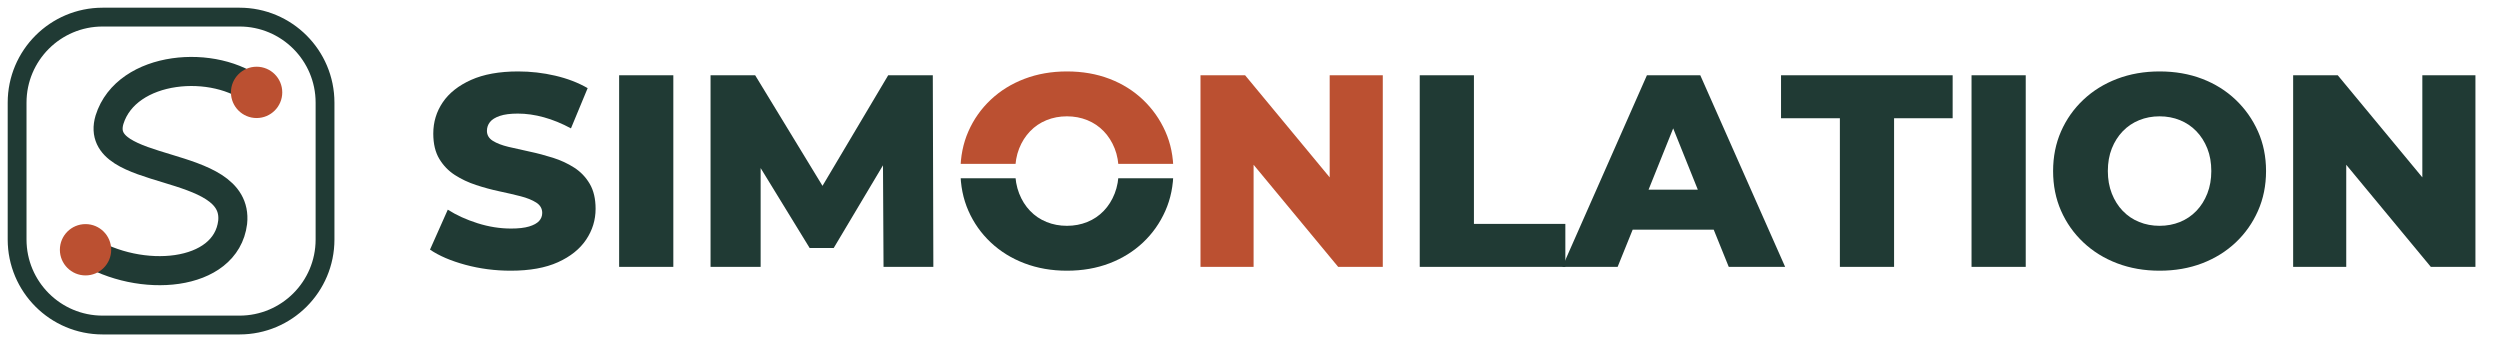
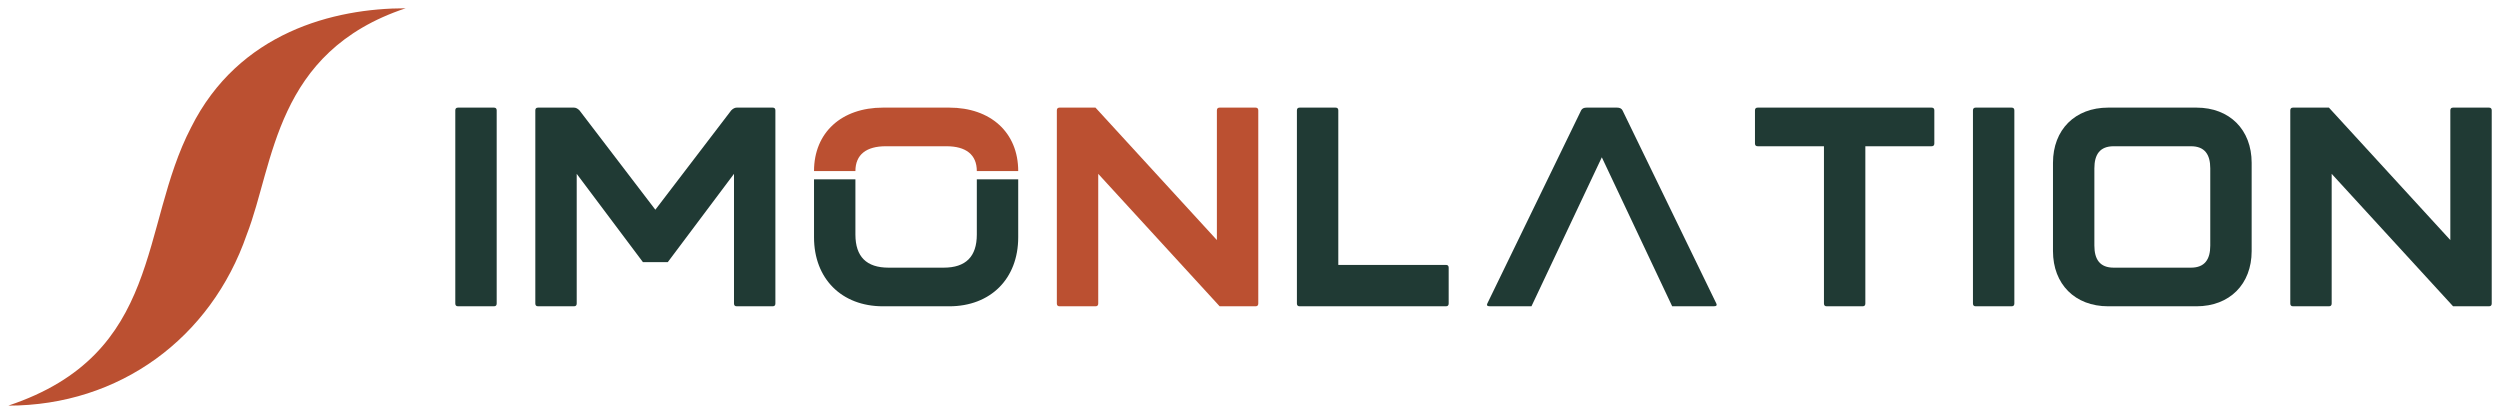
- <svg xmlns="http://www.w3.org/2000/svg" viewBox="0 0 730.7 100" role="img" aria-label="SIMONLATION">
-   <defs>
-     <clipPath id="wlt">
-       <rect x="276.0" y="17.0" width="71.7" height="30.90" />
-     </clipPath>
-     <clipPath id="wlb">
-       <rect x="276.0" y="52.10" width="71.7" height="30.90" />
-     </clipPath>
-   </defs>
-   <rect x="5" y="5" width="90" height="90" rx="25" fill="none" stroke="#203A34" stroke-width="5.5" />
-   <path d="M75 27 C63 17 37 19 32 35 C27 52 70 46 68 65 C66 81 41 83 25 73" fill="none" stroke="#203A34" stroke-width="8.5" stroke-linecap="round" />
-   <circle cx="75" cy="27" r="7.5" fill="#BB5031" />
-   <circle cx="25" cy="73" r="7.5" fill="#BB5031" />
-   <g>
-     <path fill="#203A34" d="M149.28 79.12Q142.4 79.12 136.04 77.4Q129.68 75.68 125.68 72.96L130.88 61.28Q134.64 63.68 139.56 65.24Q144.48 66.8 149.36 66.8Q152.64 66.8 154.64 66.2Q156.64 65.6 157.56 64.6Q158.48 63.6 158.48 62.24Q158.48 60.32 156.72 59.2Q154.96 58.08 152.16 57.36Q149.36 56.64 145.96 55.92Q142.56 55.2 139.16 54.08Q135.76 52.96 132.96 51.16Q130.16 49.36 128.4 46.44Q126.64 43.52 126.64 39.04Q126.64 34.0 129.4 29.92Q132.16 25.84 137.68 23.36Q143.2 20.88 151.44 20.88Q156.96 20.88 162.28 22.12Q167.6 23.36 171.76 25.76L166.88 37.52Q162.88 35.36 158.96 34.28Q155.04 33.2 151.36 33.2Q148.08 33.2 146.08 33.88Q144.08 34.56 143.2 35.68Q142.32 36.8 142.32 38.24Q142.32 40.08 144.04 41.16Q145.76 42.24 148.6 42.92Q151.44 43.6 154.84 44.32Q158.24 45.04 161.64 46.12Q165.04 47.2 167.84 49.0Q170.64 50.8 172.36 53.72Q174.08 56.64 174.08 61.04Q174.08 65.92 171.32 70.04Q168.56 74.16 163.08 76.64Q157.6 79.12 149.28 79.12Z" />
-     <path fill="#203A34" d="M180.96 78.0V22.0H196.8V78.0Z" />
-     <path fill="#203A34" d="M207.68 78.0V22.0H220.72L240.4 54.32L259.6 22.0H272.64L272.8 78.0H258.24L258.08 48.32L243.68 72.48H236.64L222.32 49.12V78.0Z" />
-     <path clip-path="url(#wlt)" fill="#BB5031" d="M311.84 79.12Q305.12 79.12 299.44 76.96Q293.76 74.8 289.56 70.84Q285.36 66.88 283.04 61.6Q280.72 56.32 280.72 50.0Q280.72 43.68 283.04 38.4Q285.36 33.12 289.56 29.16Q293.76 25.2 299.44 23.04Q305.12 20.88 311.84 20.88Q318.64 20.88 324.28 23.04Q329.92 25.2 334.08 29.16Q338.24 33.12 340.6 38.4Q342.96 43.68 342.96 50.0Q342.96 56.32 340.6 61.64Q338.24 66.96 334.08 70.88Q329.92 74.8 324.28 76.96Q318.64 79.12 311.84 79.12ZM311.84 66.0Q315.04 66.0 317.8 64.88Q320.56 63.76 322.6 61.64Q324.64 59.52 325.8 56.56Q326.96 53.6 326.96 50.0Q326.96 46.32 325.8 43.4Q324.64 40.48 322.6 38.36Q320.56 36.24 317.8 35.12Q315.04 34.0 311.84 34.0Q308.64 34.0 305.88 35.12Q303.12 36.24 301.08 38.36Q299.04 40.48 297.88 43.4Q296.72 46.32 296.72 50.0Q296.72 53.6 297.88 56.56Q299.04 59.52 301.08 61.64Q303.12 63.76 305.88 64.88Q308.64 66.0 311.84 66.0Z" />
-     <path clip-path="url(#wlb)" fill="#203A34" d="M311.84 79.12Q305.12 79.12 299.44 76.96Q293.76 74.8 289.56 70.84Q285.36 66.88 283.04 61.6Q280.72 56.32 280.72 50.0Q280.72 43.68 283.04 38.4Q285.36 33.12 289.56 29.16Q293.76 25.2 299.44 23.04Q305.12 20.88 311.84 20.88Q318.64 20.88 324.28 23.04Q329.92 25.2 334.08 29.16Q338.24 33.12 340.6 38.4Q342.96 43.68 342.96 50.0Q342.96 56.32 340.6 61.64Q338.24 66.96 334.08 70.88Q329.92 74.8 324.28 76.96Q318.64 79.12 311.84 79.12ZM311.84 66.0Q315.04 66.0 317.8 64.88Q320.56 63.76 322.6 61.64Q324.64 59.52 325.8 56.56Q326.96 53.6 326.96 50.0Q326.96 46.32 325.8 43.4Q324.64 40.48 322.6 38.36Q320.56 36.24 317.8 35.12Q315.04 34.0 311.84 34.0Q308.64 34.0 305.88 35.12Q303.12 36.24 301.08 38.36Q299.04 40.48 297.88 43.4Q296.72 46.32 296.72 50.0Q296.72 53.6 297.88 56.56Q299.04 59.52 301.08 61.64Q303.12 63.76 305.88 64.88Q308.64 66.0 311.84 66.0Z" />
-     <path fill="#BB5031" d="M350.88 78.0V22.0H363.92L388.64 51.84V22.0H404.16V78.0H391.12L366.4 48.16V78.0Z" />
-     <path fill="#203A34" d="M414.96 78.0V22.0H430.8V65.44H457.52V78.0Z" />
-     <path fill="#203A34" d="M456.64 78.0 481.36 22.0H496.96L521.76 78.0H505.28L500.88 67.12H477.2L472.8 78.0ZM496.24 55.44 489.04 37.52 481.84 55.44Z" />
-     <path fill="#203A34" d="M537.76 78.0V34.56H520.56V22.0H570.72V34.56H553.6V78.0Z" />
-     <path fill="#203A34" d="M576.24 78.0V22.0H592.08V78.0Z" />
-     <path fill="#203A34" d="M631.2 79.12Q624.48 79.12 618.8 76.96Q613.12 74.8 608.92 70.84Q604.72 66.88 602.4 61.6Q600.08 56.32 600.08 50.0Q600.08 43.68 602.4 38.4Q604.72 33.12 608.92 29.16Q613.12 25.2 618.8 23.04Q624.48 20.88 631.2 20.88Q638.0 20.88 643.64 23.04Q649.28 25.2 653.44 29.16Q657.6 33.12 659.96 38.4Q662.32 43.68 662.32 50.0Q662.32 56.32 659.96 61.64Q657.6 66.96 653.44 70.88Q649.28 74.8 643.64 76.96Q638.0 79.12 631.2 79.12ZM631.2 66.0Q634.4 66.0 637.16 64.88Q639.92 63.76 641.96 61.64Q644.0 59.52 645.16 56.56Q646.32 53.6 646.32 50.0Q646.32 46.32 645.16 43.4Q644.0 40.48 641.96 38.36Q639.92 36.24 637.16 35.12Q634.4 34.0 631.2 34.0Q628.0 34.0 625.24 35.12Q622.48 36.24 620.44 38.36Q618.4 40.48 617.24 43.4Q616.08 46.32 616.08 50.0Q616.08 53.6 617.24 56.56Q618.4 59.52 620.44 61.64Q622.48 63.76 625.24 64.88Q628.0 66.0 631.2 66.0Z" />
-     <path fill="#203A34" d="M670.24 78.0V22.0H683.28L708.0 51.84V22.0H723.52V78.0H710.48L685.76 48.16V78.0Z" />
+ <svg xmlns="http://www.w3.org/2000/svg" viewBox="-3 -39 906 150" role="img" aria-label="SIMONLATION" preserveAspectRatio="xMidYMid meet">
+   <style>.ink{fill:#203A34}.accent{fill:#BB5031}</style>
+   <g transform="translate(0 -36) scale(1.44)">
+     <path class="accent" d="M0 100 C39 87 33 55 46 30 C58 6 82 0 100 0 C67 11 67 39 60 57 C51 83 28 100 0 100Z" fill-rule="evenodd" />
+   </g>
+   <g transform="translate(162 0)">
+     <path class="ink" d="M1 0H14Q15 0 15 1V71Q15 72 14 72H1Q0 72 0 71V1Q0 0 1 0Z" fill-rule="evenodd" />
+   </g>
+   <g transform="translate(191 0)">
+     <path class="ink" d="M1 0H14Q15 0 16 1L43.5 37L71 1Q72 0 73 0H86Q87 0 87 1V71Q87 72 86 72H73Q72 72 72 71V24L48 56H39L15 24V71Q15 72 14 72H1Q0 72 0 71V1Q0 0 1 0Z" fill-rule="evenodd" />
+   </g>
+   <g transform="translate(292 0)">
+     <path class="accent" d="M0 23C0 9 10 0 25 0H49C64 0 74 9 74 23H59C59 17 55 14 48 14H26C19 14 15 17 15 23Z" fill-rule="evenodd" />
+     <path class="ink" d="M0 26H15V46C15 54 19 58 27 58H47C55 58 59 54 59 46V26H74V47C74 62 64 72 49 72H25C10 72 0 62 0 47Z" fill-rule="evenodd" />
+   </g>
+   <g transform="translate(380 0)">
+     <path class="accent" d="M1 0H14L58 48V1Q58 0 59 0H72Q73 0 73 1V71Q73 72 72 72H59L15 24V71Q15 72 14 72H1Q0 72 0 71V1Q0 0 1 0Z" fill-rule="evenodd" />
+   </g>
+   <g transform="translate(467 0)">
+     <path class="ink" d="M1 0H14Q15 0 15 1V57H54Q55 57 55 58V71Q55 72 54 72H1Q0 72 0 71V1Q0 0 1 0Z" fill-rule="evenodd" />
+   </g>
+   <g transform="translate(536 0)">
+     <path class="ink" d="M0 71L34 1Q34.5 0 36 0H47Q48.5 0 49 1L83 71Q83.5 72 82 72H67L41.5 18L16 72H1Q-.5 72 0 71Z" fill-rule="evenodd" />
+   </g>
+   <g transform="translate(633 0)">
+     <path class="ink" d="M1 0H64Q65 0 65 1V13Q65 14 64 14H40V71Q40 72 39 72H26Q25 72 25 71V14H1Q0 14 0 13V1Q0 0 1 0Z" fill-rule="evenodd" />
+   </g>
+   <g transform="translate(712 0)">
+     <path class="ink" d="M1 0H14Q15 0 15 1V71Q15 72 14 72H1Q0 72 0 71V1Q0 0 1 0Z" fill-rule="evenodd" />
+   </g>
+   <g transform="translate(741 0)">
+     <path class="ink" d="M20 0H52C64 0 72 8 72 20V52C72 64 64 72 52 72H20C8 72 0 64 0 52V20C0 8 8 0 20 0Z M22 14C17 14 15 17 15 22V50C15 55 17 58 22 58H50C55 58 57 55 57 50V22C57 17 55 14 50 14Z" fill-rule="evenodd" />
+   </g>
+   <g transform="translate(827 0)">
+     <path class="ink" d="M1 0H14L58 48V1Q58 0 59 0H72Q73 0 73 1V71Q73 72 72 72H59L15 24V71Q15 72 14 72H1Q0 72 0 71V1Q0 0 1 0Z" fill-rule="evenodd" />
  </g>
</svg>
